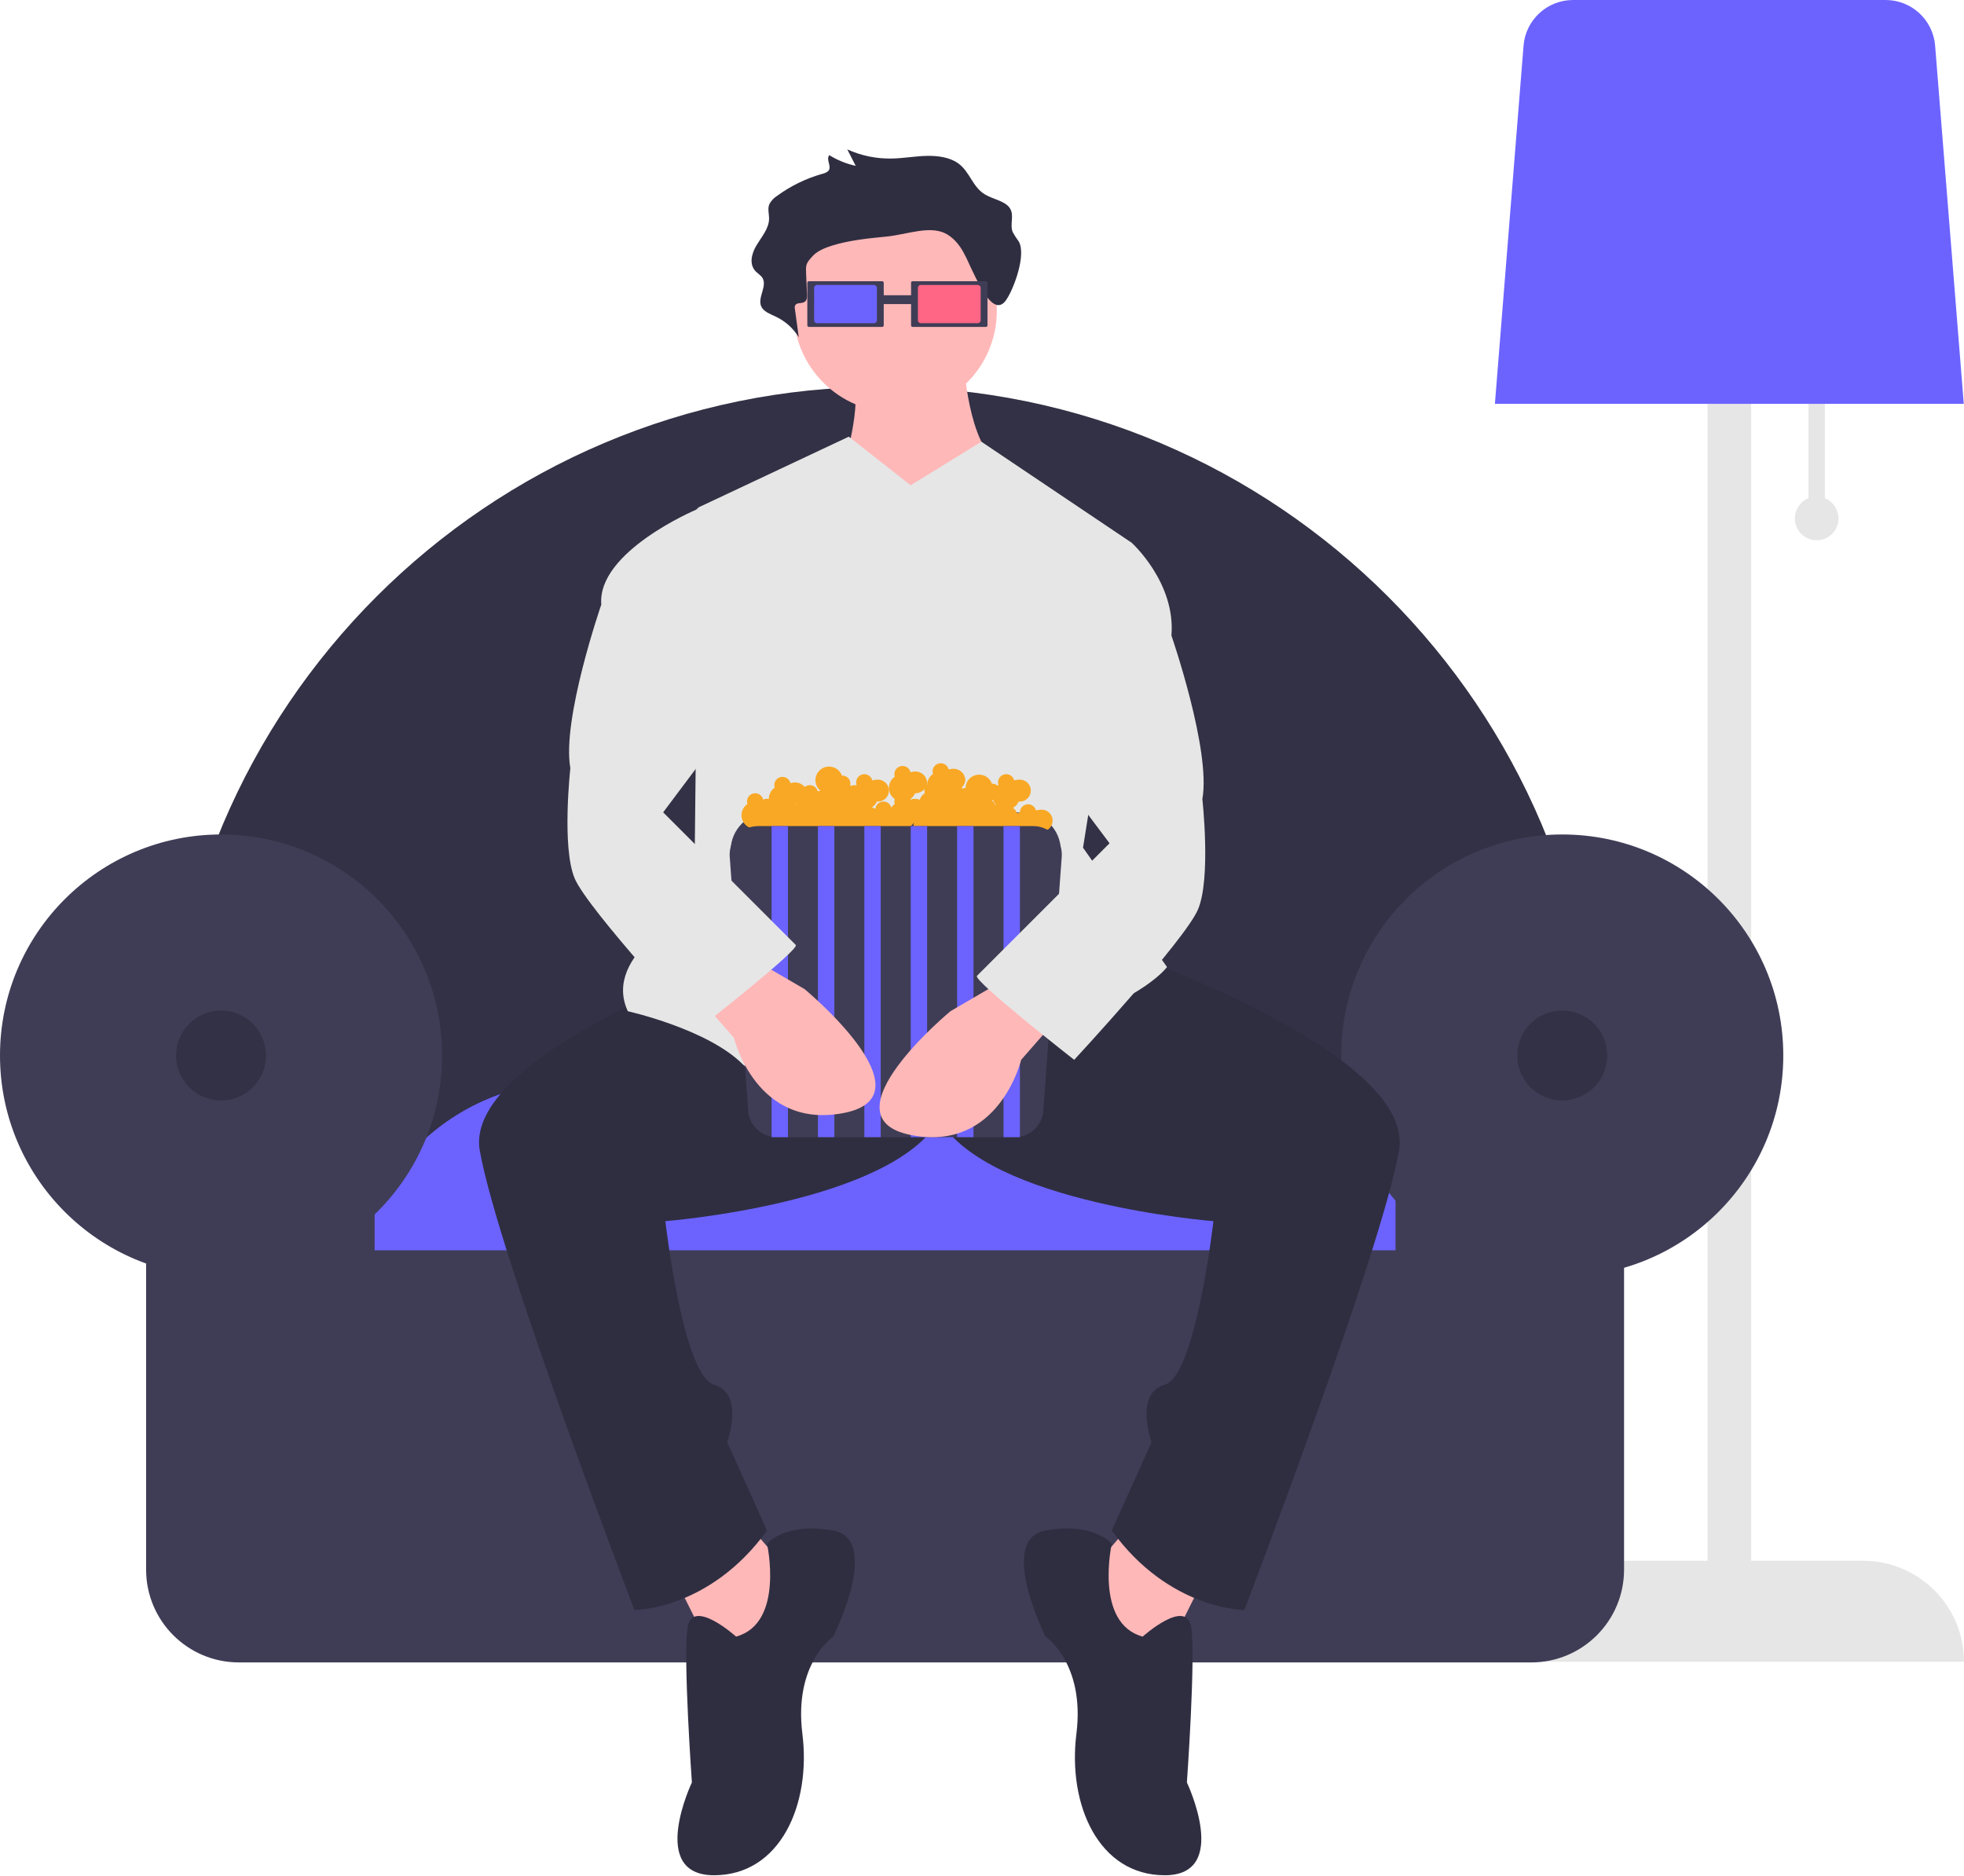
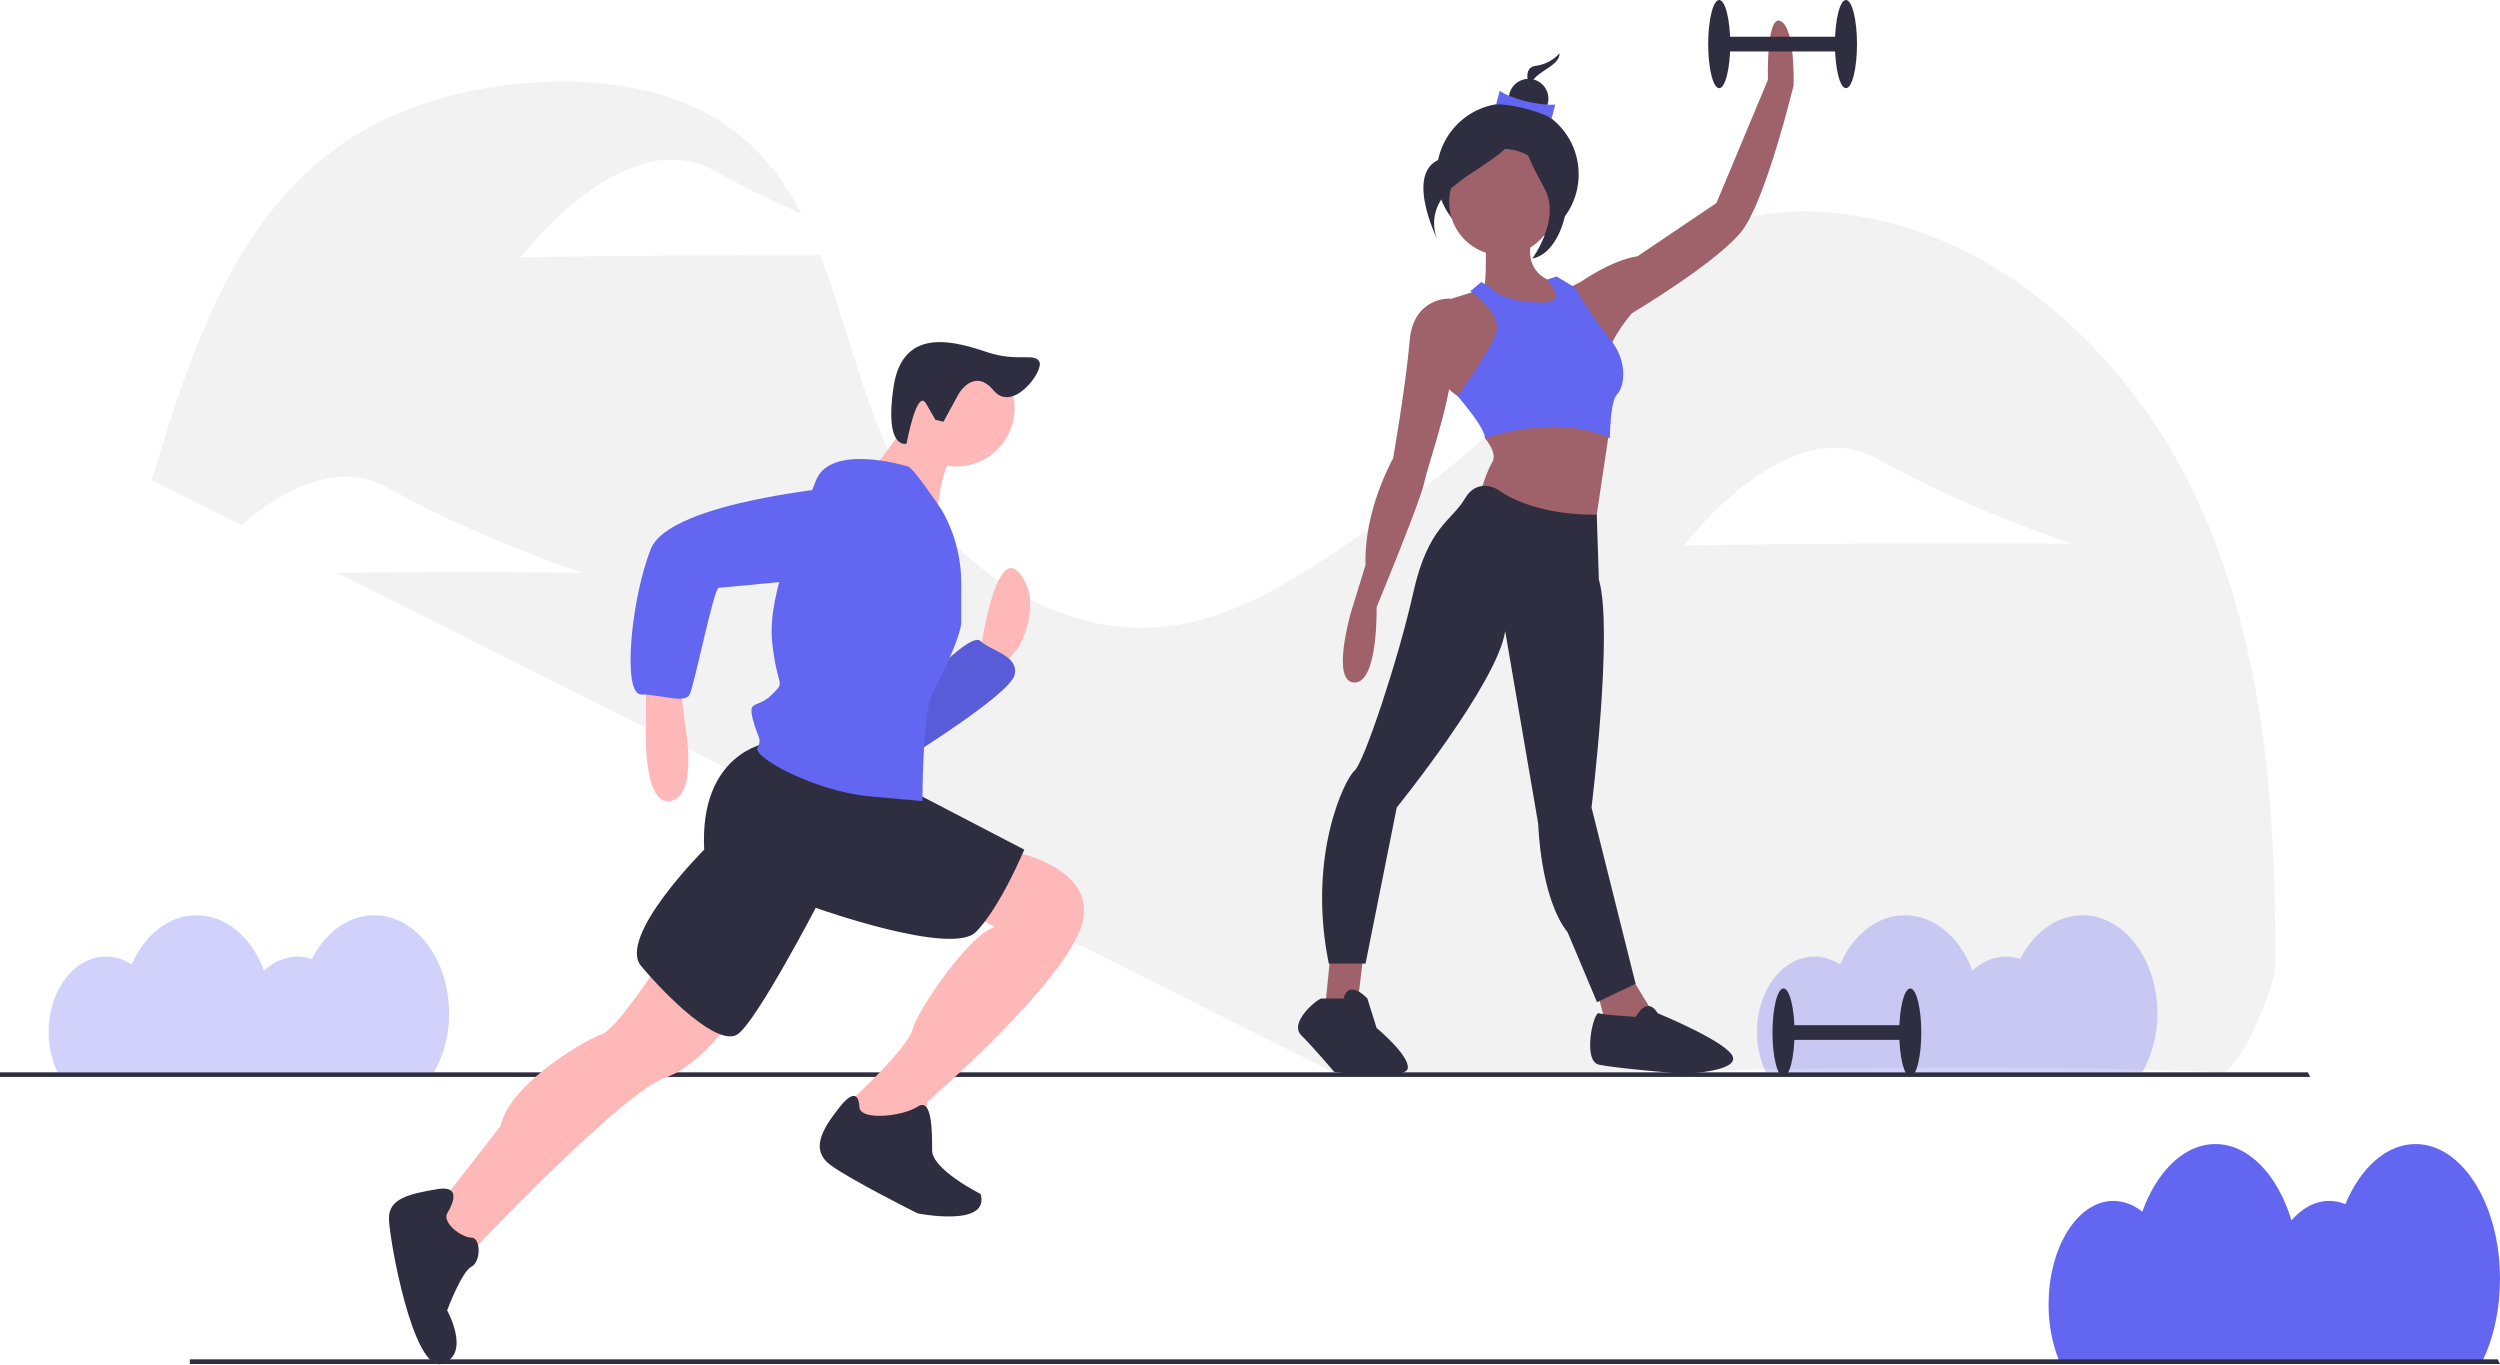
- <svg xmlns="http://www.w3.org/2000/svg" data-name="Layer 1" viewBox="0 0 719.769 687.25">
-   <path d="M668.77 182.587V144h-6v38.587a8 8 0 1 0 6 0Z" fill="#e6e6e6" />
-   <path d="M682.77 572h-41V74h-16v498h-41a37 37 0 0 0-37 37h172a37 37 0 0 0-37-37Z" fill="#e6e6e6" />
-   <path d="M547.852 148h171.834L709.18 16.66A18.198 18.198 0 0 0 691.133 0H576.406a18.198 18.198 0 0 0-18.046 16.66Z" fill="#6c63ff" />
-   <path d="M61.098 457.536h524.478v-53.547c0-144.598-117.64-262.239-262.239-262.239S61.097 259.39 61.097 403.99Z" fill="#3f3d56" />
-   <path d="M61.098 457.536h524.478v-53.547c0-144.598-117.64-262.239-262.239-262.239S61.097 259.39 61.097 403.99Z" opacity=".2" />
-   <path d="M129.072 476.07h403.633a81.097 81.097 0 0 0-80.994-79.632H210.066a81.097 81.097 0 0 0-80.994 79.633Z" fill="#6c63ff" />
-   <circle cx="81.006" cy="386.827" r="81.006" fill="#3f3d56" />
-   <circle cx="572.533" cy="386.827" r="81.006" fill="#3f3d56" />
-   <path d="M511.435 428.017v30.205H137.298v-30.205H53.546v147.222a34.011 34.011 0 0 0 34.011 34.011h473.62a34.011 34.011 0 0 0 34.01-34.011V428.017Z" fill="#3f3d56" />
-   <circle cx="81.006" cy="386.827" r="16.476" opacity=".2" />
-   <circle cx="572.533" cy="386.827" r="16.476" opacity=".2" />
-   <path d="M353.178 132.496s1.62 30.775 12.958 37.254 0 50.211 0 50.211l-53.451 1.62-3.24-51.831s6.48-21.056 3.24-30.775 40.493-6.479 40.493-6.479ZM413.107 560.102l-19.436 22.676 30.775 29.155 16.197-32.394-27.536-19.437zM275.431 560.102l19.437 22.676-30.775 29.155-16.197-32.394 27.535-19.437z" fill="#ffb8b8" />
-   <path d="M402.58 345.49s116.619 38.873 110.14 76.126-56.69 168.45-56.69 168.45-27.535 0-48.592-29.154l14.578-32.394s-6.479-17.817 4.86-21.057 17.816-59.93 17.816-59.93-82.606-6.478-100.423-37.253l-32.394-77.746Z" fill="#2f2e41" />
-   <path d="M285.96 345.49s-116.62 38.873-110.141 76.126 56.69 168.45 56.69 168.45 27.535 0 48.591-29.154l-14.577-32.394s6.479-17.817-4.86-21.057-17.816-59.93-17.816-59.93 82.606-6.478 100.422-37.253l32.395-77.746ZM418.776 599.785s16.198-14.577 17.817-3.24-1.62 56.69-1.62 56.69 16.198 34.015-8.098 34.015-35.634-25.915-32.394-51.831-11.338-35.634-11.338-35.634-17.817-35.634 0-38.873 24.295 4.86 24.295 4.86-6.478 29.154 11.338 34.013Z" fill="#2f2e41" />
-   <path d="M269.762 599.785s-16.197-14.577-17.816-3.24 1.62 56.69 1.62 56.69-16.198 34.015 8.098 34.015 35.634-25.915 32.394-51.831 11.338-35.634 11.338-35.634 17.817-35.634 0-38.873-24.296 4.86-24.296 4.86 6.48 29.154-11.338 34.013Z" fill="#2f2e41" />
-   <circle cx="328.072" cy="113.87" r="37.254" fill="#ffb8b8" />
-   <path d="m333.741 177.849-22.676-17.817-55.07 25.915-1.62 147.395s-34.014 16.197-24.296 37.253c0 0 29.155 6.479 42.113 19.437s85.845-4.86 116.62-14.578 38.873-21.056 38.873-21.056l-30.775-43.733 17.817-111.76-55.064-37.021Z" fill="#e6e6e6" />
-   <path d="M373.363 88.514a32.723 32.723 0 0 1-2.22-3.447c-1.156-2.813.669-6.128-1.036-8.756-1.74-2.681-6.159-3.247-9.165-5.069-4.63-2.806-5.473-8.313-9.811-11.406-3.127-2.229-7.585-2.83-11.762-2.702s-8.3.882-12.479.965a37.622 37.622 0 0 1-16.377-3.349l3.083 6.03a30.776 30.776 0 0 1-9.678-3.922c-1.363 1.691 1.132 4.259-.415 5.845a4.963 4.963 0 0 1-2.185 1.013 52.246 52.246 0 0 0-16.537 8.068 8.31 8.31 0 0 0-2.783 2.938c-.804 1.78-.091 3.748-.152 5.641-.11 3.441-2.738 6.441-4.602 9.54s-2.87 7.119-.105 9.75a25.135 25.135 0 0 1 1.931 1.703c2.77 3.267-2.133 8.052.23 11.519 1.026 1.505 3.13 2.267 4.957 3.156a19.807 19.807 0 0 1 8.475 7.553l-1.421-10.428a1.72 1.72 0 0 1 .283-1.519c.688-.701 2.13-.422 3.079-.886 1.045-.511 1.124-1.684 1.082-2.666l-.32-7.57c-.143-3.405-.183-3.857 2.324-6.606 1.752-1.92 4.508-3.078 7.276-3.93 6.325-1.947 13.128-2.62 19.853-3.278 7.809-.764 16.602-4.553 22.666-.53 4.964 3.293 6.615 8.706 9.007 13.507 2.15 4.315 7.668 17.02 12.261 10.142 2.885-4.319 7.298-16.497 4.541-21.306Z" fill="#2f2e41" />
-   <path d="M334.468 103.063a.58.58 0 0 0-.58.579v15.597a.58.58 0 0 0 .58.578h26.85a.58.58 0 0 0 .578-.578v-15.597a.58.58 0 0 0-.579-.579Z" fill="#3f3d56" />
-   <path d="M337.468 104.438a1.08 1.08 0 0 0-1.078 1.08v11.845a1.08 1.08 0 0 0 1.078 1.079h20.849a1.08 1.08 0 0 0 1.078-1.079v-11.846a1.08 1.08 0 0 0-1.078-1.079Z" fill="#ff6584" />
-   <path fill="#3f3d56" d="M320.784 108.201h13.986v3.239h-13.986z" />
-   <path d="M296.447 103.063a.58.58 0 0 0-.579.579v15.597a.58.58 0 0 0 .579.578h26.85a.58.58 0 0 0 .578-.578v-15.597a.58.58 0 0 0-.578-.579Z" fill="#3f3d56" />
-   <path d="M299.448 104.438a1.08 1.08 0 0 0-1.08 1.08v11.845a1.08 1.08 0 0 0 1.08 1.079h20.848a1.08 1.08 0 0 0 1.079-1.079v-11.846a1.08 1.08 0 0 0-1.08-1.079Z" fill="#6c63ff" />
-   <path d="M281.77 297.75h93a14 14 0 0 1 14 14h-121a14 14 0 0 1 14-14Z" fill="#3f3d56" />
-   <path d="M381.27 296.75a4.961 4.961 0 0 0-1.6.272 2.995 2.995 0 0 0-5.9.728c0 .015.003.029.003.044a5.142 5.142 0 0 0-1.103.228 3.011 3.011 0 0 0-1.483-1.91 5.017 5.017 0 0 0 2.164-2.37 4.02 4.02 0 1 0-.082-7.992 4.961 4.961 0 0 0-1.599.272 2.99 2.99 0 1 0-5.749 1.625c-.12.084-.23.177-.343.27a2.84 2.84 0 0 0-2.044-.68 4.98 4.98 0 0 0-9.684 1.55 5.118 5.118 0 0 0-1.18.235 3 3 0 0 0-.172-.493 3.758 3.758 0 0 0 1.271-2.779 4.272 4.272 0 0 0-4.5-4 4.961 4.961 0 0 0-1.599.272 2.99 2.99 0 1 0-5.749 1.625 4.987 4.987 0 0 0-2.137 3.87c-.042.037-.09.068-.13.107a3.563 3.563 0 0 0 .115-.874 4.272 4.272 0 0 0-4.5-4 4.961 4.961 0 0 0-1.599.272 2.99 2.99 0 1 0-5.749 1.625 4.987 4.987 0 0 0 0 8.206 2.727 2.727 0 0 0 0 1.794 5.049 5.049 0 0 0-1.28 1.292 2.981 2.981 0 0 0-5.84.505 4.764 4.764 0 0 0-1.286-.52 5.027 5.027 0 0 0 1.836-2.181 4.02 4.02 0 1 0-.082-7.993 4.961 4.961 0 0 0-1.599.272 2.99 2.99 0 1 0-5.749 1.625c-.064.045-.122.097-.184.145-.156-.015-.307-.042-.468-.042a4.961 4.961 0 0 0-1.599.272c-.019-.075-.05-.145-.074-.218a2.947 2.947 0 0 0-3.063-3.568 4.995 4.995 0 1 0-7.85 5.566 5.173 5.173 0 0 0-1.013.22 2.973 2.973 0 0 0-4.762-1.608 4.676 4.676 0 0 0-3.639-1.664 4.961 4.961 0 0 0-1.599.272 2.99 2.99 0 1 0-5.749 1.625 4.99 4.99 0 0 0-2.152 4.103c0 .016.005.03.005.045a4.148 4.148 0 0 0-2.104.227 2.99 2.99 0 1 0-5.749 1.625 4.98 4.98 0 0 0 3.936 8.97 4.982 4.982 0 0 0 9.414 1.28 31.17 31.17 0 0 0 10.802-.488 4.982 4.982 0 0 0 9.278.334 4.892 4.892 0 0 0 2.098-.52 4.977 4.977 0 0 0 8.902-.48 4.844 4.844 0 0 1 5.418 3.007 7.8 7.8 0 0 1 5.744-3.179 4.875 4.875 0 0 0 5.415-2.067 4.998 4.998 0 0 0 9.423 3.239 4.892 4.892 0 0 0 2.098-.52 4.977 4.977 0 0 0 8.902-.48 4.892 4.892 0 0 0 2.098-.52 4.948 4.948 0 0 0 7.412 1.437 4.979 4.979 0 0 0 8.906 2.066 4.966 4.966 0 0 0 7.584-1.983 4.02 4.02 0 1 0-.082-7.993Zm-89.379-2.064-.014.073c-.036-.001-.07-.009-.108-.009a2.978 2.978 0 0 0-.445.045c.008-.018.02-.034.027-.052a4.98 4.98 0 0 0 .54-.057Zm41.78-1.664c-.015-.058-.04-.111-.058-.168a5.024 5.024 0 0 0 1.738-2.111 4.681 4.681 0 0 0 3.477-1.575 3.01 3.01 0 0 0-.059.582 2.967 2.967 0 0 0 .152.897 5.018 5.018 0 0 0-1.859 2.437 4.907 4.907 0 0 0-3.392-.062Zm29.95.373c-.002-.061.005-.124.001-.185a2.986 2.986 0 0 0 .381-.026 4.956 4.956 0 0 0 .953 1.765c-.094.026-.194.042-.286.073a3.016 3.016 0 0 0-1.05-1.627Z" fill="#f9a825" />
-   <path d="M277.843 302.75a10.441 10.441 0 0 0-10.427 11.002l6.771 93.115a10.44 10.44 0 0 0 10.427 9.883h87.31a10.44 10.44 0 0 0 10.427-9.883l6.772-93.115a10.441 10.441 0 0 0-10.427-11.002Z" fill="#3f3d56" />
-   <path fill="#6c63ff" d="M282.769 302.75h6v114h-6zM299.769 302.75h6v114h-6zM316.769 302.75h6v114h-6zM333.769 302.75h6v114h-6zM350.769 302.75h6v114h-6zM367.769 302.75h6v114h-6z" />
-   <path d="m367.755 359.257-19.436 11.338s-46.972 38.873-14.578 45.352 40.493-27.535 40.493-27.535l11.338-12.958Z" fill="#ffb8b8" />
-   <path d="m275.431 351.158 19.437 11.338s46.972 38.874 14.578 45.353-40.493-27.536-40.493-27.536l-11.338-12.957Z" fill="#ffb8b8" />
-   <path d="m393.67 197.285 21.057 1.62s16.197 14.577 14.578 34.014c0 0 14.577 42.113 11.338 59.93 0 0 3.24 29.155-1.62 40.493s-45.352 55.07-45.352 55.07-37.254-29.155-35.634-30.775l48.592-48.591-24.296-32.395ZM255.995 185.947l-.81.81s-36.444 15.387-34.824 34.824c0 0-14.577 42.113-11.338 59.93 0 0-3.24 29.154 1.62 40.493s45.352 55.07 45.352 55.07 37.253-29.155 35.634-30.775l-48.592-48.591 24.296-32.395Z" fill="#e6e6e6" />
+ <svg xmlns="http://www.w3.org/2000/svg" data-name="Layer 1" viewBox="0 0 1080 589.339">
+   <path d="M1080 552.48c0-32.167-16.322-58.243-36.457-58.243-12.655 0-23.8 10.305-30.337 25.945a18.287 18.287 0 0 0-6.967-1.398c-6.094 0-11.729 3.123-16.324 8.408-5.893-19.5-18.387-32.955-32.85-32.955-13.522 0-25.316 11.77-31.61 29.24a19.915 19.915 0 0 0-12.477-4.693c-15.452 0-27.978 20.012-27.978 44.699a65.145 65.145 0 0 0 4.408 24.068h183.24c4.613-9.756 7.352-21.901 7.352-35.071Z" fill="#6366f1" />
+   <path d="M949.299 216.151c-28.71-62.107-84.896-115.09-152.771-123.725-17.947-2.284-36.684-1.368-53.335 5.705-21.857 9.285-37.965 28.025-54.246 45.313a654.108 654.108 0 0 1-114.96 96.847c-20.687 13.696-42.876 26.475-67.437 29.98-49.246 7.025-97.956-26.557-120.414-70.943-14.03-27.726-20.513-60.28-31.854-89.119-13.061-.025-28.623-.02-45.365.057-46.277.214-83.944.897-83.944.897s44.774-59.307 83.776-37.334c12.464 7.022 25.52 13.288 37.517 18.567-6.816-13.111-15.414-24.908-27.24-34.392-23.322-18.702-54.908-23.948-84.77-22.555-31.356 1.462-63.001 9.857-88.481 28.192-45.39 32.662-64.135 90.153-80.178 143.723l38.778 19.44c16.633-14.38 40.955-28.605 63.374-15.975 39.003 21.973 83.807 36.562 83.807 36.562s-37.362-.338-83.639-.125c-7.772.036-15.292.085-22.441.142L576 463.237c142 2 249.068-5.68 384 0 7.037.296 22.866-36.592 22.918-46.3.372-68.421-4.909-138.678-33.619-200.786Zm-137.882 18.615c-46.277.214-83.944.897-83.944.897s44.774-59.307 83.776-37.334 83.807 36.562 83.807 36.562-37.362-.338-83.639-.125Z" fill="#f2f2f2" />
+   <path d="M932 437.737c0-23.389-14.48-42.349-32.343-42.349-11.228 0-21.116 7.493-26.915 18.865a19.362 19.362 0 0 0-6.181-1.016 21.059 21.059 0 0 0-14.483 6.113c-5.227-14.179-16.313-23.962-29.143-23.962-11.997 0-22.46 8.559-28.044 21.26a20.107 20.107 0 0 0-11.07-3.411c-13.708 0-24.821 14.55-24.821 32.5a39.928 39.928 0 0 0 3.91 17.5h162.567a51.201 51.201 0 0 0 6.523-25.5Z" fill="#6366f1" opacity=".3" />
+   <path fill="#2f2e41" d="M1080 589.237H82v-2h997l1 2zM998 465.237H0v-2h997l1 2z" />
+   <path d="M423.63 281.137s6.285-46.094 16.76-33.523 0 31.428 0 31.428l-8.38 10.475-8.38-6.285Z" fill="#ffb8b8" />
+   <path d="M398.488 295.803s20.951-23.047 25.142-18.857 16.76 6.286 14.666 14.666-46.094 35.618-46.094 35.618Z" fill="#6366f1" />
+   <path d="M398.488 295.803s20.951-23.047 25.142-18.857 16.76 6.286 14.666 14.666-46.094 35.618-46.094 35.618Z" opacity=".1" />
+   <path d="M279.064 293.708v16.76s-2.095 37.714 10.475 35.619 6.286-33.523 6.286-33.523l-2.095-18.856ZM285.35 415.227s-18.857 29.332-25.143 31.427-39.808 20.952-43.998 39.808l-29.332 37.713 14.666 18.857s67.045-71.236 85.901-77.521 37.713-37.713 37.713-37.713ZM434.105 367.038s39.808 6.286 33.523 31.428-67.045 77.52-67.045 77.52l-2.095 12.571-23.047 4.19-10.476-10.475 2.095-6.286s25.142-23.046 27.237-31.427 25.142-41.903 35.618-43.998l-14.666-8.38Z" fill="#ffb8b8" />
+   <path d="M193.162 524.175s8.38-12.57-4.19-10.476-20.952 4.19-20.952 12.571 10.476 67.045 23.047 62.855 2.095-23.047 2.095-23.047 6.286-16.761 10.476-18.856 4.19-12.571 0-12.571-12.571-6.286-10.476-10.476ZM371.25 478.082s0-10.476-8.38 0-12.57 18.856-4.19 25.141 37.713 20.952 37.713 20.952 31.427 6.286 27.237-8.38c0 0-20.952-10.476-20.952-18.857s0-23.047-6.285-18.856-25.142 6.285-25.142 0ZM331.443 320.945s-29.333 4.19-27.237 46.093c0 0-37.713 37.713-27.238 50.284s33.523 35.618 41.904 29.332 33.522-54.474 33.522-54.474 58.665 20.952 69.14 10.476 20.952-35.618 20.952-35.618l-52.379-27.237Z" fill="#2f2e41" />
+   <circle cx="413.154" cy="176.379" r="25.142" fill="#ffb8b8" />
+   <path d="M394.297 178.474s-14.666 23.047-18.856 25.142 29.332 23.047 29.332 23.047 0-27.238 10.476-33.523Z" fill="#ffb8b8" />
+   <path d="M392.202 201.52s-33.522-10.475-39.808 6.286-20.951 48.189-18.856 69.14 6.285 16.762 0 23.047-10.476 2.095-8.38 10.476 4.19 8.38 2.094 12.57 25.142 18.857 48.189 20.952l23.047 2.096s0-37.713 4.19-46.094 12.571-25.142 12.571-31.427v-16.631a63.607 63.607 0 0 0-8.38-31.558s-12.572-18.856-14.667-18.856Z" fill="#6366f1" />
+   <path d="M367.06 209.901s-77.52 6.286-85.901 27.237-12.571 62.855-4.19 62.855 18.856 4.19 20.951 0 10.476-46.093 12.571-46.093 64.95-6.286 64.95-6.286 27.237-33.522-8.38-37.713Z" fill="#6366f1" />
+   <path d="M414.164 170.146s6.672-11.595 15.012-1.524 21.907-8.436 19.824-12.385-9.438.177-22.042-3.943-36.885-12.514-40.951 14.867 5.618 24.511 5.618 24.511 4.44-24.263 8.451-17.293l4.013 6.97 3.48.856Z" fill="#2f2e41" />
+   <circle cx="651.309" cy="75.314" r="30.674" fill="#2f2e41" />
+   <path d="M641.504 98.018s1.587 28.572-1.588 28.572 19.842 13.493 19.842 13.493l14.286-7.937v-9.524s-19.048-2.381-11.111-23.017-21.43-1.587-21.43-1.587ZM574.835 411.517l-2.381 23.81 7.937 2.381 6.349-6.349 2.381-19.842h-14.286zM689.124 425.01l3.968 15.079 11.111 7.143 11.906-6.349-13.493-22.223-13.492 6.35z" fill="#9f616a" />
+   <circle cx="649.043" cy="87.304" r="23.016" fill="#9f616a" />
+   <path d="m635.154 173.417-5.555-2.381s-9.524-5.556-10.318-16.667 7.937-25.398 7.937-25.398l12.698-3.968 14.92 12.143.16 19.604Z" fill="#9f616a" />
+   <path d="m629.599 130.559-3.175-1.588s-15.873-.793-17.46 18.255-7.144 50.794-7.144 50.794-12.698 22.223-11.905 46.033l-6.35 20.636s-8.73 30.159 1.588 30.159 9.524-32.54 9.524-32.54 19.048-46.033 20.636-53.97 15.08-45.239 11.111-55.557 3.175-22.222 3.175-22.222ZM641.504 180.56v8.73s5.555 6.35 3.174 10.318-4.762 11.905-4.762 11.905l11.112 17.46 37.302 3.175 7.418-49.7ZM676.425 125.003l6.35-3.175s13.492-9.524 24.603-11.111L741.506 87.7l22.223-53.175s-.794-28.572 5.555-25.398 5.556 27.779 5.556 27.779-11.905 49.207-22.223 62.7-47.62 35.715-47.62 35.715-10.318 11.905-9.524 17.46-19.048-27.778-19.048-27.778Z" fill="#9f616a" />
+   <path d="M647.06 211.513s-8.731-5.556-14.287 3.968-15.873 11.905-22.222 40.477-21.43 73.811-25.398 76.986-20.635 36.509-11.111 83.335h15.873l13.493-67.462s43.651-53.969 46.826-76.192l14.286 83.335s.794 31.747 12.699 46.827l12.698 30.16 16.667-7.937-19.048-76.193s9.524-76.985 3.175-98.414l-.912-28.094s-26.073 1.109-42.74-10.796ZM580.391 431.359h-9.524c-1.587 0-14.286 10.318-8.73 15.873s14.286 15.874 14.286 15.874 30.953 3.936 31.747-1.62-13.493-17.428-13.493-17.428l-3.968-12.699s-7.937-8.73-10.318 0ZM706.584 439.296s-13.492-.794-15.873-1.588-7.143 20.636 0 22.223 36.509 3.968 36.509 3.968 23.016-.793 21.429-7.143-32.54-19.048-32.54-19.048-3.969-7.936-9.525 1.588Z" fill="#2f2e41" />
+   <path d="m643.885 124.21-3.969-2.382-4.762 3.969s14.286 9.524 11.112 18.254-16.667 26.985-16.667 26.985 11.905 13.492 11.905 18.254c0 0 30.953-11.111 53.97 0 0 0 0-15.873 3.174-19.048s4.762-14.286-3.175-23.81a174.007 174.007 0 0 1-15.08-22.223l-7.936-4.762-4.088 1.297s8.056 9.02.12 9.815-20.636-1.588-24.604-6.35Z" fill="#6366f1" />
+   <path d="M673.728 23.016a16.767 16.767 0 0 1-10.4 5.448c-6.934.99-1.486 11.886-1.486 11.886s-1.981-3.962 1.98-7.429 9.906-5.447 9.906-9.905Z" fill="#2f2e41" />
+   <circle cx="660.36" cy="42.628" r="8.549" fill="#2f2e41" />
+   <path d="M670.34 51.045c-6.604-3.45-17.965-6.162-24.001-5.968l1.527-5.838c5.344 3.63 16.645 6.394 24.001 5.969Z" fill="#6366f1" />
+   <path d="M656.696 51.56s-10.407 13.38-31.22 16.353-4.46 35.68-4.46 35.68-5.947-11.893 5.946-22.3 29.734-16.353 29.734-29.734Z" fill="#2f2e41" />
+   <path d="M657.49 50.766s5.947 20.813 14.867 23.787 4.46 34.194-10.407 37.167c0 0 12.637-17.097 5.204-30.477s-11.894-23.787-9.664-30.477ZM742.696 15.873h54.763v6.349h-54.763z" fill="#2f2e41" />
+   <ellipse cx="797.46" cy="19.048" rx="4.762" ry="19.048" fill="#2f2e41" />
+   <ellipse cx="742.696" cy="19.048" rx="4.762" ry="19.048" fill="#2f2e41" />
+   <path fill="#2f2e41" d="M770.475 442.882h54.763v6.349h-54.763z" />
+   <ellipse cx="825.238" cy="446.057" rx="4.762" ry="19.048" fill="#2f2e41" />
+   <ellipse cx="770.475" cy="446.057" rx="4.762" ry="19.048" fill="#2f2e41" />
+   <path d="M194 437.737c0-23.389-14.48-42.349-32.343-42.349-11.228 0-21.116 7.493-26.915 18.865a19.362 19.362 0 0 0-6.181-1.016 21.059 21.059 0 0 0-14.483 6.113c-5.227-14.179-16.313-23.962-29.143-23.962-11.997 0-22.46 8.559-28.044 21.26a20.107 20.107 0 0 0-11.07-3.411c-13.708 0-24.821 14.55-24.821 32.5a39.928 39.928 0 0 0 3.91 17.5h162.567a51.201 51.201 0 0 0 6.523-25.5Z" fill="#6366f1" opacity=".3" />
</svg>
